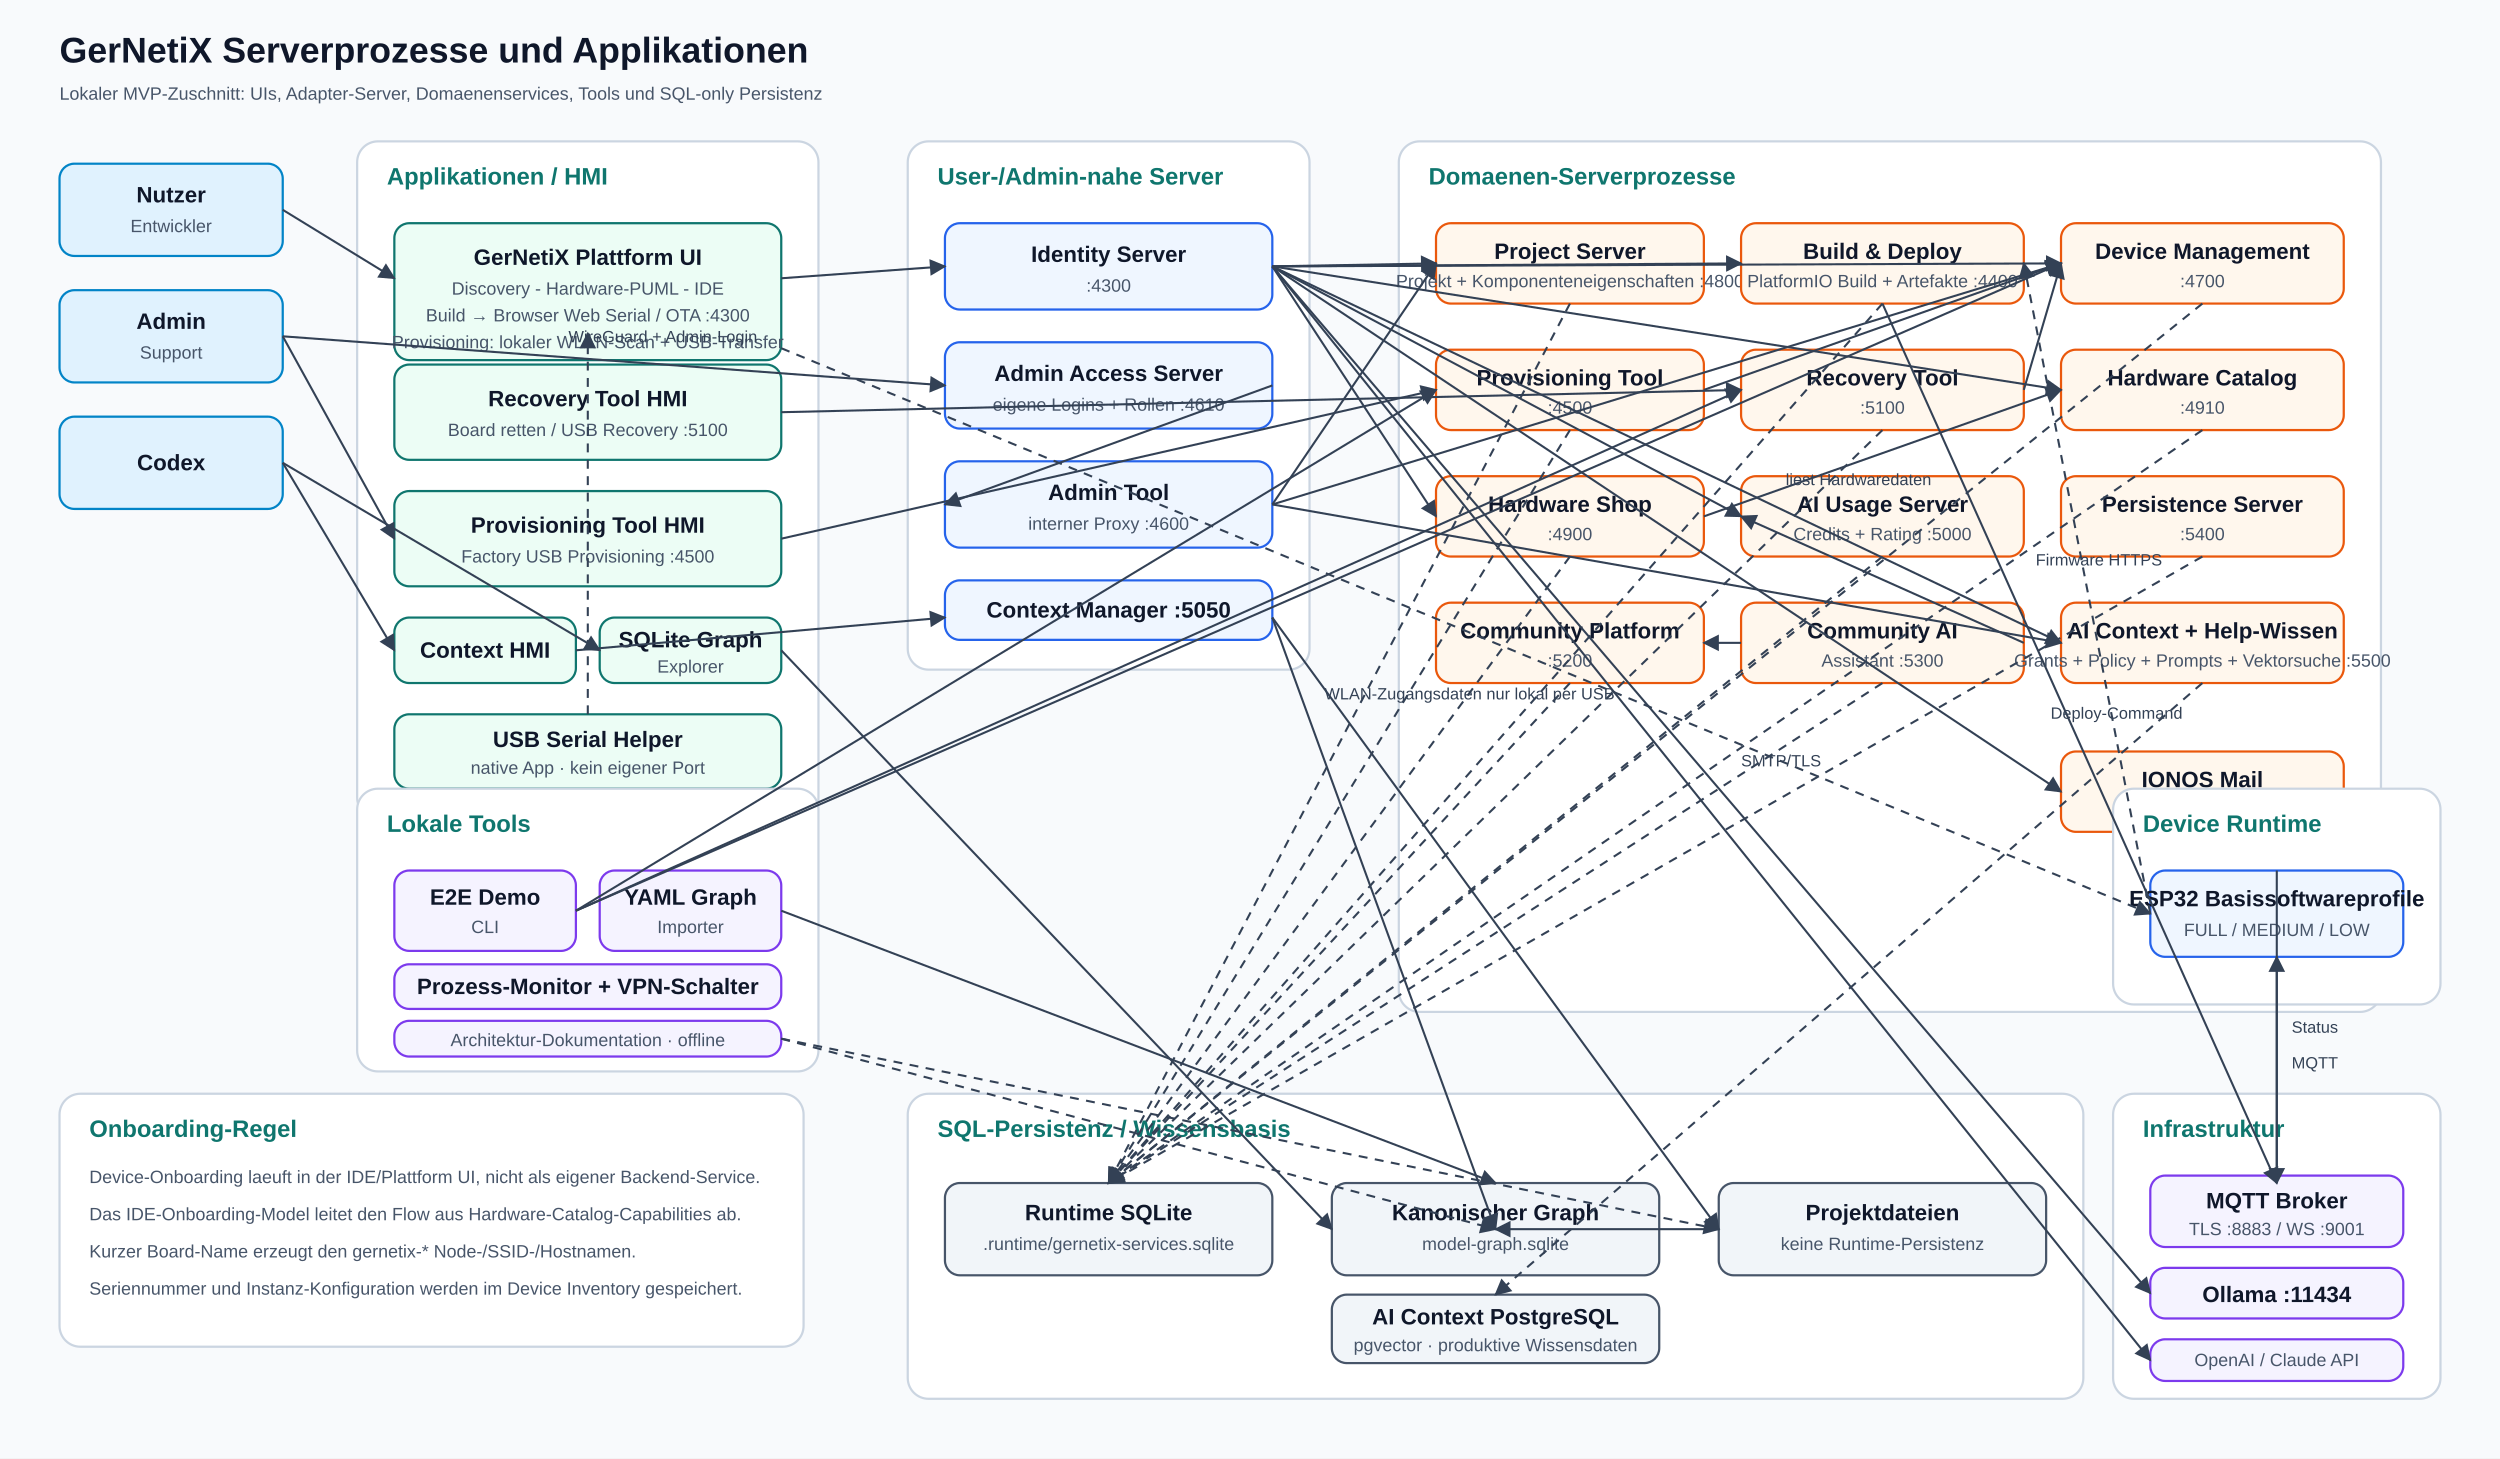
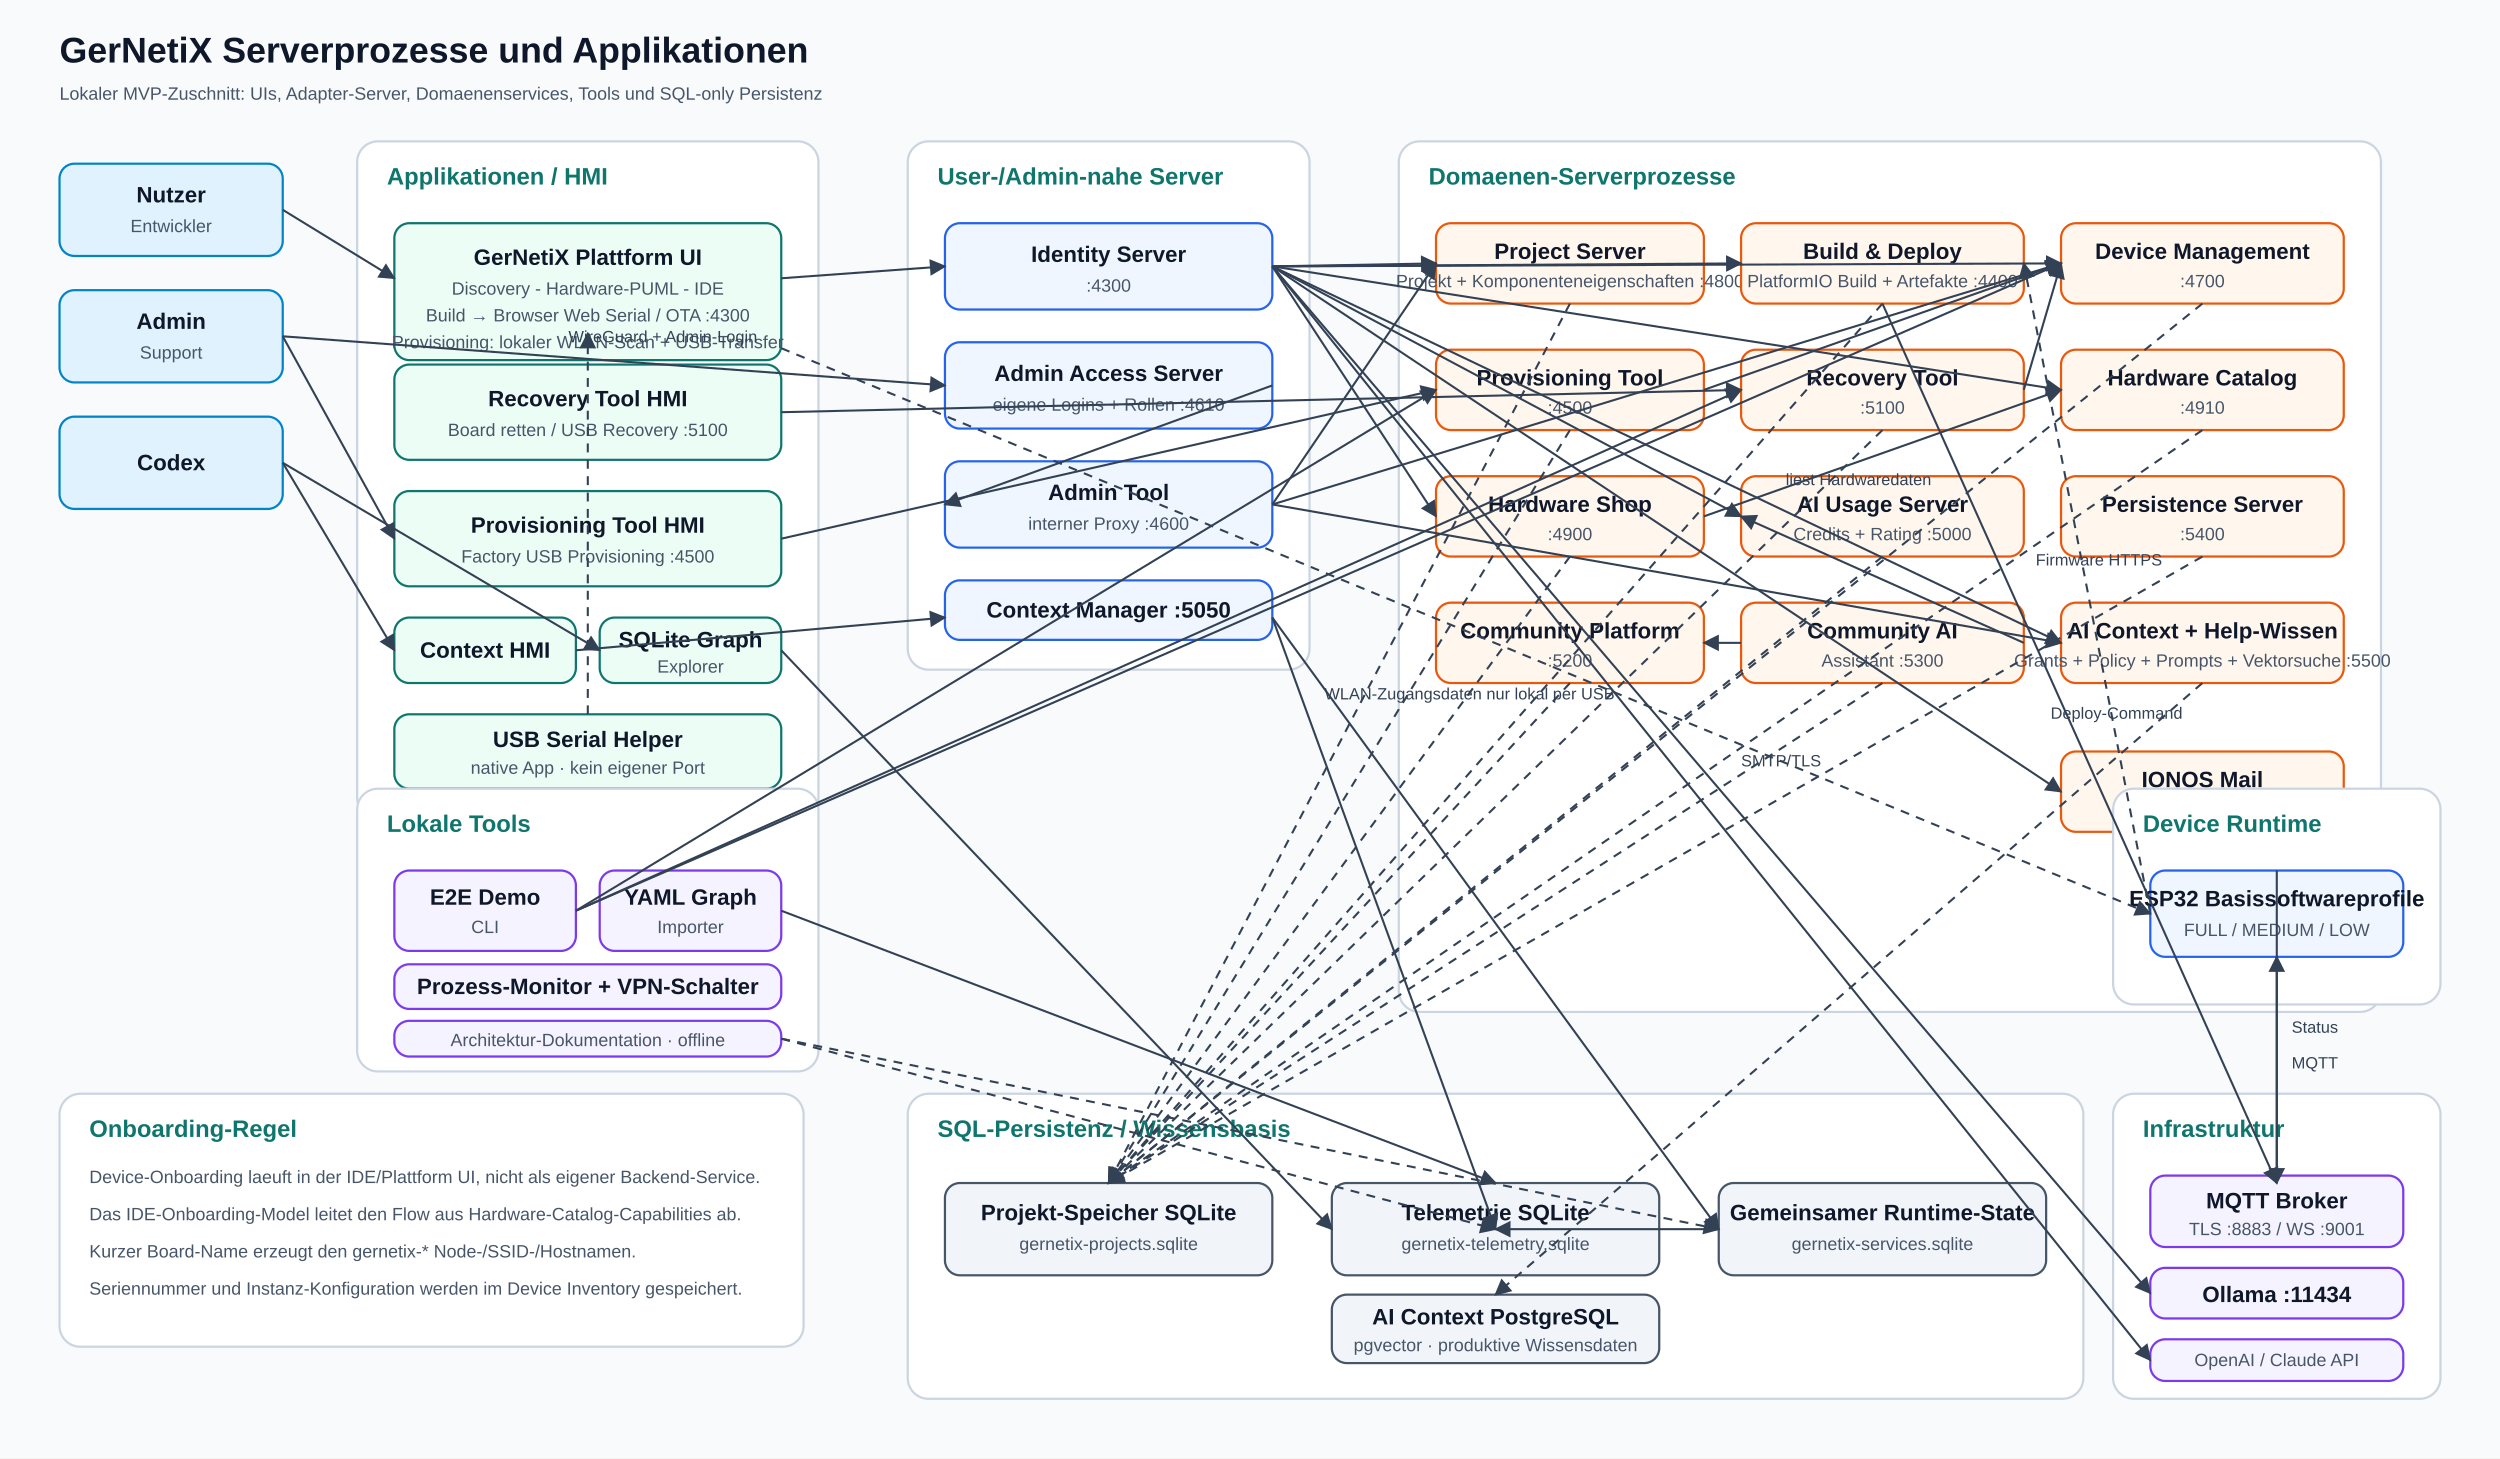
<svg xmlns="http://www.w3.org/2000/svg" width="1680" height="980" viewBox="0 0 1680 980" role="img" aria-labelledby="title desc">
  <defs>
    <marker id="arrow" viewBox="0 0 10 10" refX="9" refY="5" markerWidth="8" markerHeight="8" orient="auto-start-reverse">
      <path d="M 0 0 L 10 5 L 0 10 z" fill="#334155" />
    </marker>
    <style>
      .bg { fill: #f8fafc; }
      .cluster { fill: #ffffff; stroke: #cbd5e1; stroke-width: 1.5; rx: 14; }
      .clusterTitle { fill: #0f766e; font: 700 16px Segoe UI, Arial, sans-serif; }
      .node { fill: #ffffff; stroke: #94a3b8; stroke-width: 1.5; rx: 10; }
      .app { fill: #ecfdf5; stroke: #0f766e; }
      .edge { fill: #eff6ff; stroke: #2563eb; }
      .domain { fill: #fff7ed; stroke: #ea580c; }
      .tool { fill: #f5f3ff; stroke: #7c3aed; }
      .store { fill: #f1f5f9; stroke: #475569; }
      .actor { fill: #e0f2fe; stroke: #0284c7; }
      .titleText { fill: #0f172a; font: 700 15px Segoe UI, Arial, sans-serif; }
      .smallText { fill: #475569; font: 12px Segoe UI, Arial, sans-serif; }
      .label { fill: #334155; font: 11px Segoe UI, Arial, sans-serif; }
      .line { fill: none; stroke: #334155; stroke-width: 1.4; marker-end: url(#arrow); }
      .dashed { stroke-dasharray: 6 5; }
    </style>
  </defs>
  <rect class="bg" width="1680" height="980" />
  <text x="40" y="42" class="titleText" style="font-size:24px">GerNetiX Serverprozesse und Applikationen</text>
  <text x="40" y="67" class="smallText">Lokaler MVP-Zuschnitt: UIs, Adapter-Server, Domaenenservices, Tools und SQL-only Persistenz</text>
  <g id="actors">
    <rect class="node actor" x="40" y="110" width="150" height="62" rx="10" />
    <text class="titleText" x="115" y="136" text-anchor="middle">Nutzer</text>
    <text class="smallText" x="115" y="156" text-anchor="middle">Entwickler</text>
    <rect class="node actor" x="40" y="195" width="150" height="62" rx="10" />
    <text class="titleText" x="115" y="221" text-anchor="middle">Admin</text>
    <text class="smallText" x="115" y="241" text-anchor="middle">Support</text>
    <rect class="node actor" x="40" y="280" width="150" height="62" rx="10" />
    <text class="titleText" x="115" y="316" text-anchor="middle">Codex</text>
  </g>
  <g id="applications">
    <rect class="cluster" x="240" y="95" width="310" height="455" rx="14" />
    <text class="clusterTitle" x="260" y="124">Applikationen / HMI</text>
    <rect class="node app" x="265" y="150" width="260" height="92" rx="10" />
    <text class="titleText" x="395" y="178" text-anchor="middle">GerNetiX Plattform UI</text>
    <text class="smallText" x="395" y="198" text-anchor="middle">Discovery - Hardware-PUML - IDE</text>
    <text class="smallText" x="395" y="216" text-anchor="middle">Build → Browser Web Serial / OTA :4300</text>
    <text class="smallText" x="395" y="234" text-anchor="middle">Provisioning: lokaler WLAN-Scan + USB-Transfer</text>
    <rect class="node app" x="265" y="245" width="260" height="64" rx="10" />
    <text class="titleText" x="395" y="273" text-anchor="middle">Recovery Tool HMI</text>
    <text class="smallText" x="395" y="293" text-anchor="middle">Board retten / USB Recovery :5100</text>
    <rect class="node app" x="265" y="330" width="260" height="64" rx="10" />
    <text class="titleText" x="395" y="358" text-anchor="middle">Provisioning Tool HMI</text>
    <text class="smallText" x="395" y="378" text-anchor="middle">Factory USB Provisioning :4500</text>
    <rect class="node app" x="265" y="415" width="122" height="44" rx="10" />
    <text class="titleText" x="326" y="442" text-anchor="middle">Context HMI</text>
    <rect class="node app" x="403" y="415" width="122" height="44" rx="10" />
    <text class="titleText" x="464" y="435" text-anchor="middle">SQLite Graph</text>
    <text class="smallText" x="464" y="452" text-anchor="middle">Explorer</text>
    <rect class="node app" x="265" y="480" width="260" height="50" rx="10" />
    <text class="titleText" x="395" y="502" text-anchor="middle">USB Serial Helper</text>
    <text class="smallText" x="395" y="520" text-anchor="middle">native App · kein eigener Port</text>
  </g>
  <g id="edgeServices">
    <rect class="cluster" x="610" y="95" width="270" height="355" rx="14" />
    <text class="clusterTitle" x="630" y="124">User-/Admin-nahe Server</text>
    <rect class="node edge" x="635" y="150" width="220" height="58" rx="10" />
    <text class="titleText" x="745" y="176" text-anchor="middle">Identity Server</text>
    <text class="smallText" x="745" y="196" text-anchor="middle">:4300</text>
    <rect class="node edge" x="635" y="230" width="220" height="58" rx="10" />
    <text class="titleText" x="745" y="256" text-anchor="middle">Admin Access Server</text>
    <text class="smallText" x="745" y="276" text-anchor="middle">eigene Logins + Rollen :4610</text>
    <rect class="node edge" x="635" y="310" width="220" height="58" rx="10" />
    <text class="titleText" x="745" y="336" text-anchor="middle">Admin Tool</text>
    <text class="smallText" x="745" y="356" text-anchor="middle">interner Proxy :4600</text>
    <rect class="node edge" x="635" y="390" width="220" height="40" rx="10" />
    <text class="titleText" x="745" y="415" text-anchor="middle">Context Manager :5050</text>
  </g>
  <g id="domainServices">
    <rect class="cluster" x="940" y="95" width="660" height="585" rx="14" />
    <text class="clusterTitle" x="960" y="124">Domaenen-Serverprozesse</text>
    <rect class="node domain" x="965" y="150" width="180" height="54" rx="10" />
    <text class="titleText" x="1055" y="174" text-anchor="middle">Project Server</text>
    <text class="smallText" x="1055" y="193" text-anchor="middle">Projekt + Komponenteneigenschaften :4800</text>
    <rect class="node domain" x="1170" y="150" width="190" height="54" rx="10" />
    <text class="titleText" x="1265" y="174" text-anchor="middle">Build &amp; Deploy</text>
    <text class="smallText" x="1265" y="193" text-anchor="middle">PlatformIO Build + Artefakte :4400</text>
    <rect class="node domain" x="1385" y="150" width="190" height="54" rx="10" />
    <text class="titleText" x="1480" y="174" text-anchor="middle">Device Management</text>
    <text class="smallText" x="1480" y="193" text-anchor="middle">:4700</text>
    <rect class="node domain" x="965" y="235" width="180" height="54" rx="10" />
    <text class="titleText" x="1055" y="259" text-anchor="middle">Provisioning Tool</text>
    <text class="smallText" x="1055" y="278" text-anchor="middle">:4500</text>
    <rect class="node domain" x="1170" y="235" width="190" height="54" rx="10" />
    <text class="titleText" x="1265" y="259" text-anchor="middle">Recovery Tool</text>
    <text class="smallText" x="1265" y="278" text-anchor="middle">:5100</text>
    <rect class="node domain" x="1385" y="235" width="190" height="54" rx="10" />
    <text class="titleText" x="1480" y="259" text-anchor="middle">Hardware Catalog</text>
    <text class="smallText" x="1480" y="278" text-anchor="middle">:4910</text>
    <rect class="node domain" x="965" y="320" width="180" height="54" rx="10" />
    <text class="titleText" x="1055" y="344" text-anchor="middle">Hardware Shop</text>
    <text class="smallText" x="1055" y="363" text-anchor="middle">:4900</text>
    <rect class="node domain" x="1170" y="320" width="190" height="54" rx="10" />
    <text class="titleText" x="1265" y="344" text-anchor="middle">AI Usage Server</text>
    <text class="smallText" x="1265" y="363" text-anchor="middle">Credits + Rating :5000</text>
    <rect class="node domain" x="1385" y="320" width="190" height="54" rx="10" />
    <text class="titleText" x="1480" y="344" text-anchor="middle">Persistence Server</text>
    <text class="smallText" x="1480" y="363" text-anchor="middle">:5400</text>
    <rect class="node domain" x="965" y="405" width="180" height="54" rx="10" />
    <text class="titleText" x="1055" y="429" text-anchor="middle">Community Platform</text>
    <text class="smallText" x="1055" y="448" text-anchor="middle">:5200</text>
    <rect class="node domain" x="1170" y="405" width="190" height="54" rx="10" />
    <text class="titleText" x="1265" y="429" text-anchor="middle">Community AI</text>
    <text class="smallText" x="1265" y="448" text-anchor="middle">Assistant :5300</text>
    <rect class="node domain" x="1385" y="405" width="190" height="54" rx="10" />
    <text class="titleText" x="1480" y="429" text-anchor="middle">AI Context + Help-Wissen</text>
    <text class="smallText" x="1480" y="448" text-anchor="middle">Grants + Policy + Prompts + Vektorsuche :5500</text>
    <rect class="node domain" x="1385" y="505" width="190" height="54" rx="10" />
    <text class="titleText" x="1480" y="529" text-anchor="middle">IONOS Mail</text>
    <text class="smallText" x="1480" y="548" text-anchor="middle">SMTP/TLS</text>
  </g>
  <g id="tools">
    <rect class="cluster" x="240" y="530" width="310" height="190" rx="14" />
    <text class="clusterTitle" x="260" y="559">Lokale Tools</text>
    <rect class="node tool" x="265" y="585" width="122" height="54" rx="10" />
    <text class="titleText" x="326" y="608" text-anchor="middle">E2E Demo</text>
    <text class="smallText" x="326" y="627" text-anchor="middle">CLI</text>
    <rect class="node tool" x="403" y="585" width="122" height="54" rx="10" />
    <text class="titleText" x="464" y="608" text-anchor="middle">YAML Graph</text>
    <text class="smallText" x="464" y="627" text-anchor="middle">Importer</text>
    <rect class="node tool" x="265" y="648" width="260" height="30" rx="10" />
    <text class="titleText" x="395" y="668" text-anchor="middle">Prozess-Monitor + VPN-Schalter</text>
    <rect class="node tool" x="265" y="686" width="260" height="24" rx="10" />
    <text class="smallText" x="395" y="703" text-anchor="middle">Architektur-Dokumentation · offline</text>
  </g>
  <g id="deviceRuntime">
    <rect class="cluster" x="1420" y="530" width="220" height="145" rx="14" />
    <text class="clusterTitle" x="1440" y="559">Device Runtime</text>
    <rect class="node edge" x="1445" y="585" width="170" height="58" rx="10" />
    <text class="titleText" x="1530" y="609" text-anchor="middle">ESP32 Basissoftwareprofile</text>
    <text class="smallText" x="1530" y="629" text-anchor="middle">FULL / MEDIUM / LOW</text>
  </g>
  <g id="platformInfrastructure">
    <rect class="cluster" x="1420" y="735" width="220" height="205" rx="14" />
    <text class="clusterTitle" x="1440" y="764">Infrastruktur</text>
    <rect class="node tool" x="1445" y="790" width="170" height="48" rx="10" />
    <text class="titleText" x="1530" y="812" text-anchor="middle">MQTT Broker</text>
    <text class="smallText" x="1530" y="830" text-anchor="middle">TLS :8883 / WS :9001</text>
    <rect class="node tool" x="1445" y="852" width="170" height="34" rx="10" />
    <text class="titleText" x="1530" y="875" text-anchor="middle">Ollama :11434</text>
    <rect class="node tool" x="1445" y="900" width="170" height="28" rx="10" />
    <text class="smallText" x="1530" y="918" text-anchor="middle">OpenAI / Claude API</text>
  </g>
  <g id="storage">
    <rect class="cluster" x="610" y="735" width="790" height="205" rx="14" />
    <text class="clusterTitle" x="630" y="764">SQL-Persistenz / Wissensbasis</text>
    <rect class="node store" x="635" y="795" width="220" height="62" rx="10" />
-     <text class="titleText" x="745" y="820" text-anchor="middle">Runtime SQLite</text>
-     <text class="smallText" x="745" y="840" text-anchor="middle">.runtime/gernetix-services.sqlite</text>
+     <text class="titleText" x="745" y="820" text-anchor="middle">Projekt-Speicher SQLite</text>
+     <text class="smallText" x="745" y="840" text-anchor="middle">gernetix-projects.sqlite</text>
    <rect class="node store" x="895" y="795" width="220" height="62" rx="10" />
-     <text class="titleText" x="1005" y="820" text-anchor="middle">Kanonischer Graph</text>
-     <text class="smallText" x="1005" y="840" text-anchor="middle">model-graph.sqlite</text>
+     <text class="titleText" x="1005" y="820" text-anchor="middle">Telemetrie SQLite</text>
+     <text class="smallText" x="1005" y="840" text-anchor="middle">gernetix-telemetry.sqlite</text>
    <rect class="node store" x="1155" y="795" width="220" height="62" rx="10" />
-     <text class="titleText" x="1265" y="820" text-anchor="middle">Projektdateien</text>
-     <text class="smallText" x="1265" y="840" text-anchor="middle">keine Runtime-Persistenz</text>
+     <text class="titleText" x="1265" y="820" text-anchor="middle">Gemeinsamer Runtime-State</text>
+     <text class="smallText" x="1265" y="840" text-anchor="middle">gernetix-services.sqlite</text>
    <rect class="node store" x="895" y="870" width="220" height="46" rx="10" />
    <text class="titleText" x="1005" y="890" text-anchor="middle">AI Context PostgreSQL</text>
    <text class="smallText" x="1005" y="908" text-anchor="middle">pgvector · produktive Wissensdaten</text>
  </g>
  <path class="line" d="M 190 141 L 265 187" />
  <path class="line" d="M 190 226 L 265 362" />
  <path class="line" d="M 190 226 L 635 259" />
  <text class="label" x="382" y="230">WireGuard + Admin-Login</text>
  <path class="line" d="M 190 311 L 265 437" />
  <path class="line" d="M 190 311 L 403 437" />
  <path class="line" d="M 525 187 L 635 179" />
  <path class="line dashed" d="M 525 234 L 1445 614" />
  <text class="label" x="890" y="470">WLAN-Zugangsdaten nur lokal per USB</text>
  <path class="line dashed" d="M 395 480 L 395 224" />
  <path class="line" d="M 525 277 L 1170 262" />
  <path class="line" d="M 525 362 L 965 262" />
  <path class="line" d="M 387 437 L 635 415" />
  <path class="line" d="M 525 437 L 895 826" />
  <path class="line" d="M 855 179 L 965 177" />
  <path class="line" d="M 855 179 L 1170 177" />
  <path class="line" d="M 855 179 L 1385 177" />
  <path class="line" d="M 855 179 L 1385 262" />
  <path class="line" d="M 855 179 L 965 347" />
  <path class="line" d="M 855 179 L 1170 347" />
  <path class="line" d="M 855 179 L 1385 432" />
  <path class="line" d="M 855 179 L 1385 532" />
  <text class="label" x="1170" y="515">SMTP/TLS</text>
  <path class="line" d="M 855 179 L 1445 869" />
  <path class="line" d="M 855 179 L 1445 914" />
  <path class="line" d="M 855 259 L 635 339" />
  <path class="line" d="M 855 339 L 1385 177" />
  <path class="line" d="M 855 339 L 965 177" />
  <path class="line" d="M 855 339 L 1385 432" />
  <path class="line" d="M 855 415 L 1155 826" />
  <path class="line" d="M 855 415 L 1005 826" />
  <path class="line" d="M 1145 347 L 1385 262" />
  <text class="label" x="1200" y="326">liest Hardwaredaten</text>
  <path class="line" d="M 1145 262 L 1385 177" />
  <path class="line" d="M 1360 262 L 1385 177" />
  <path class="line" d="M 1360 432 L 1170 347" />
  <path class="line" d="M 1170 432 L 1145 432" />
  <path class="line" d="M 1265 204 L 1530 795" />
  <text class="label" x="1378" y="483">Deploy-Command</text>
  <path class="line" d="M 1530 795 L 1530 643" />
  <text class="label" x="1540" y="718">MQTT</text>
  <path class="line" d="M 1530 585 L 1530 795" />
  <text class="label" x="1540" y="694">Status</text>
  <path class="line dashed" d="M 1445 614 L 1360 177" />
  <text class="label" x="1368" y="380">Firmware HTTPS</text>
  <path class="line dashed" d="M 1055 204 L 745 795" />
  <path class="line dashed" d="M 1265 204 L 745 795" />
  <path class="line dashed" d="M 1480 204 L 745 795" />
  <path class="line dashed" d="M 1055 289 L 745 795" />
  <path class="line dashed" d="M 1265 289 L 745 795" />
  <path class="line dashed" d="M 1480 289 L 745 795" />
  <path class="line dashed" d="M 1055 374 L 745 795" />
  <path class="line dashed" d="M 1265 374 L 745 795" />
  <path class="line dashed" d="M 1480 374 L 745 795" />
  <path class="line dashed" d="M 1055 459 L 745 795" />
  <path class="line dashed" d="M 1265 459 L 745 795" />
  <path class="line dashed" d="M 1480 459 L 1005 870" />
  <path class="line" d="M 387 612 L 965 262" />
  <path class="line" d="M 387 612 L 1170 262" />
  <path class="line" d="M 387 612 L 1385 177" />
  <path class="line" d="M 525 612 L 1005 795" />
  <path class="line dashed" d="M 525 698 L 1005 826" />
  <path class="line dashed" d="M 525 698 L 1155 826" />
  <path class="line" d="M 1155 826 L 1005 826" />
  <g id="legend">
    <rect class="cluster" x="40" y="735" width="500" height="170" rx="14" />
    <text class="clusterTitle" x="60" y="764">Onboarding-Regel</text>
    <text class="smallText" x="60" y="795">Device-Onboarding laeuft in der IDE/Plattform UI, nicht als eigener Backend-Service.</text>
    <text class="smallText" x="60" y="820">Das IDE-Onboarding-Model leitet den Flow aus Hardware-Catalog-Capabilities ab.</text>
    <text class="smallText" x="60" y="845">Kurzer Board-Name erzeugt den gernetix-* Node-/SSID-/Hostnamen.</text>
    <text class="smallText" x="60" y="870">Seriennummer und Instanz-Konfiguration werden im Device Inventory gespeichert.</text>
  </g>
</svg>
